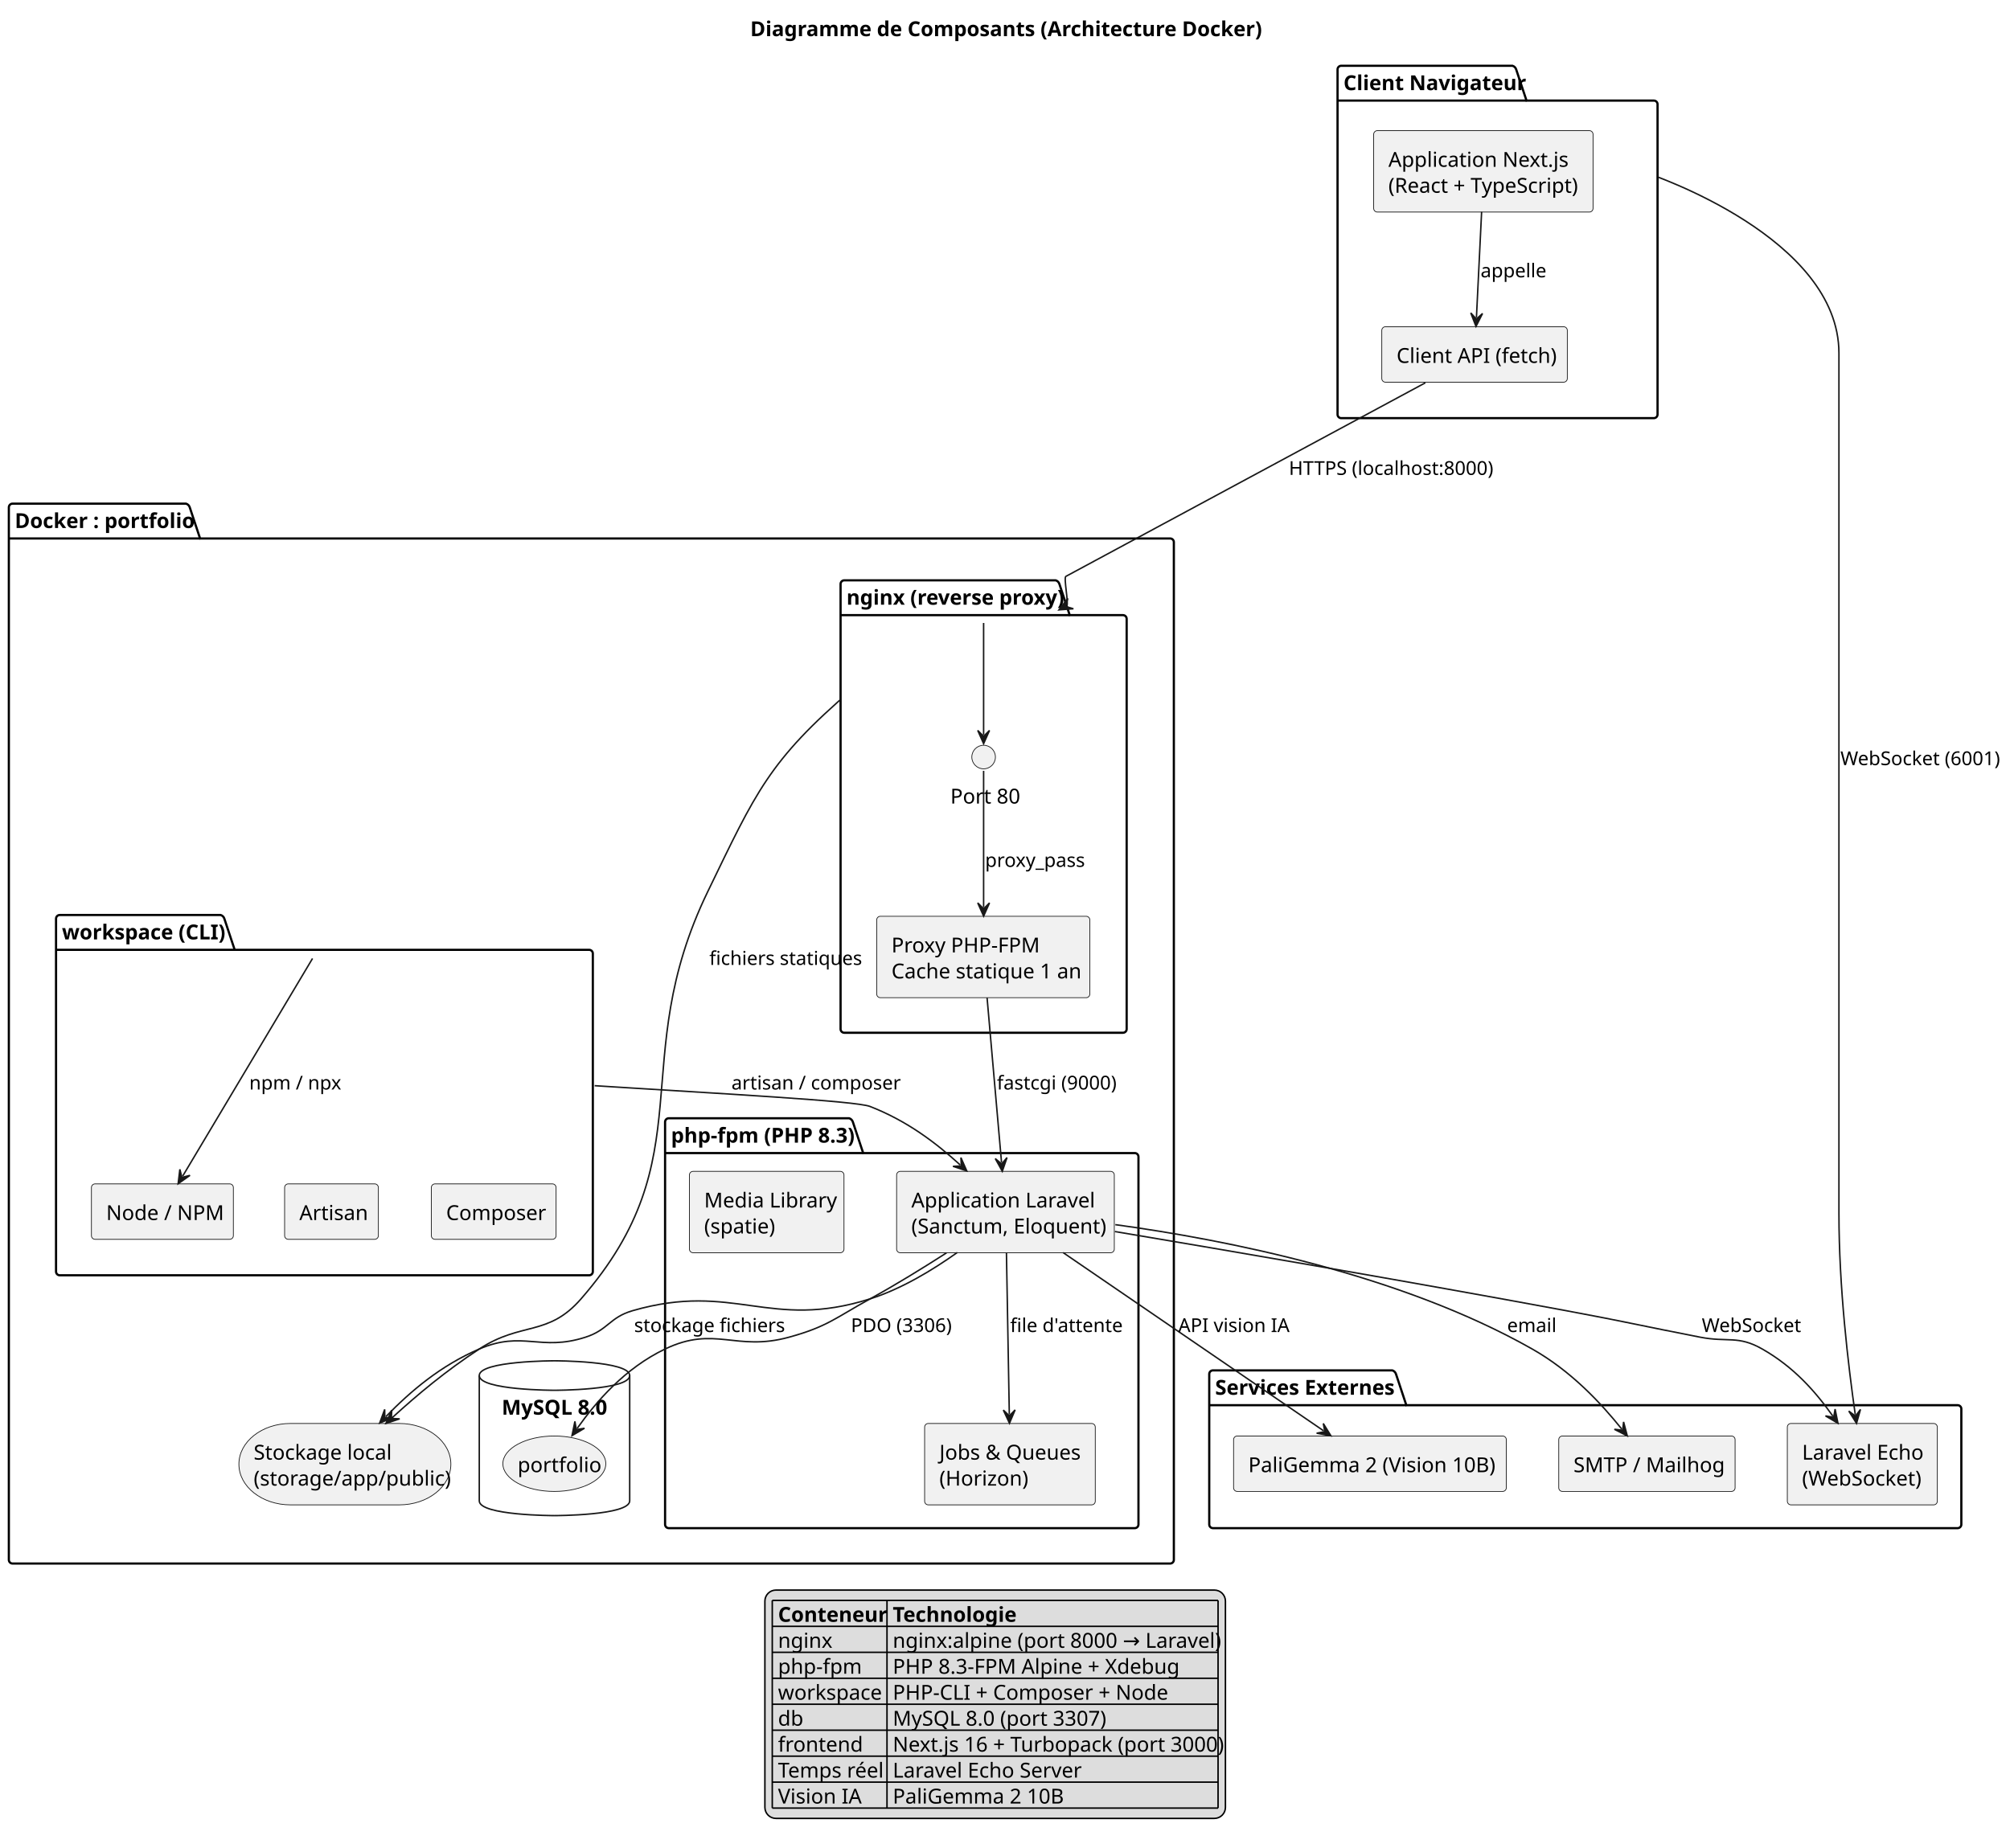
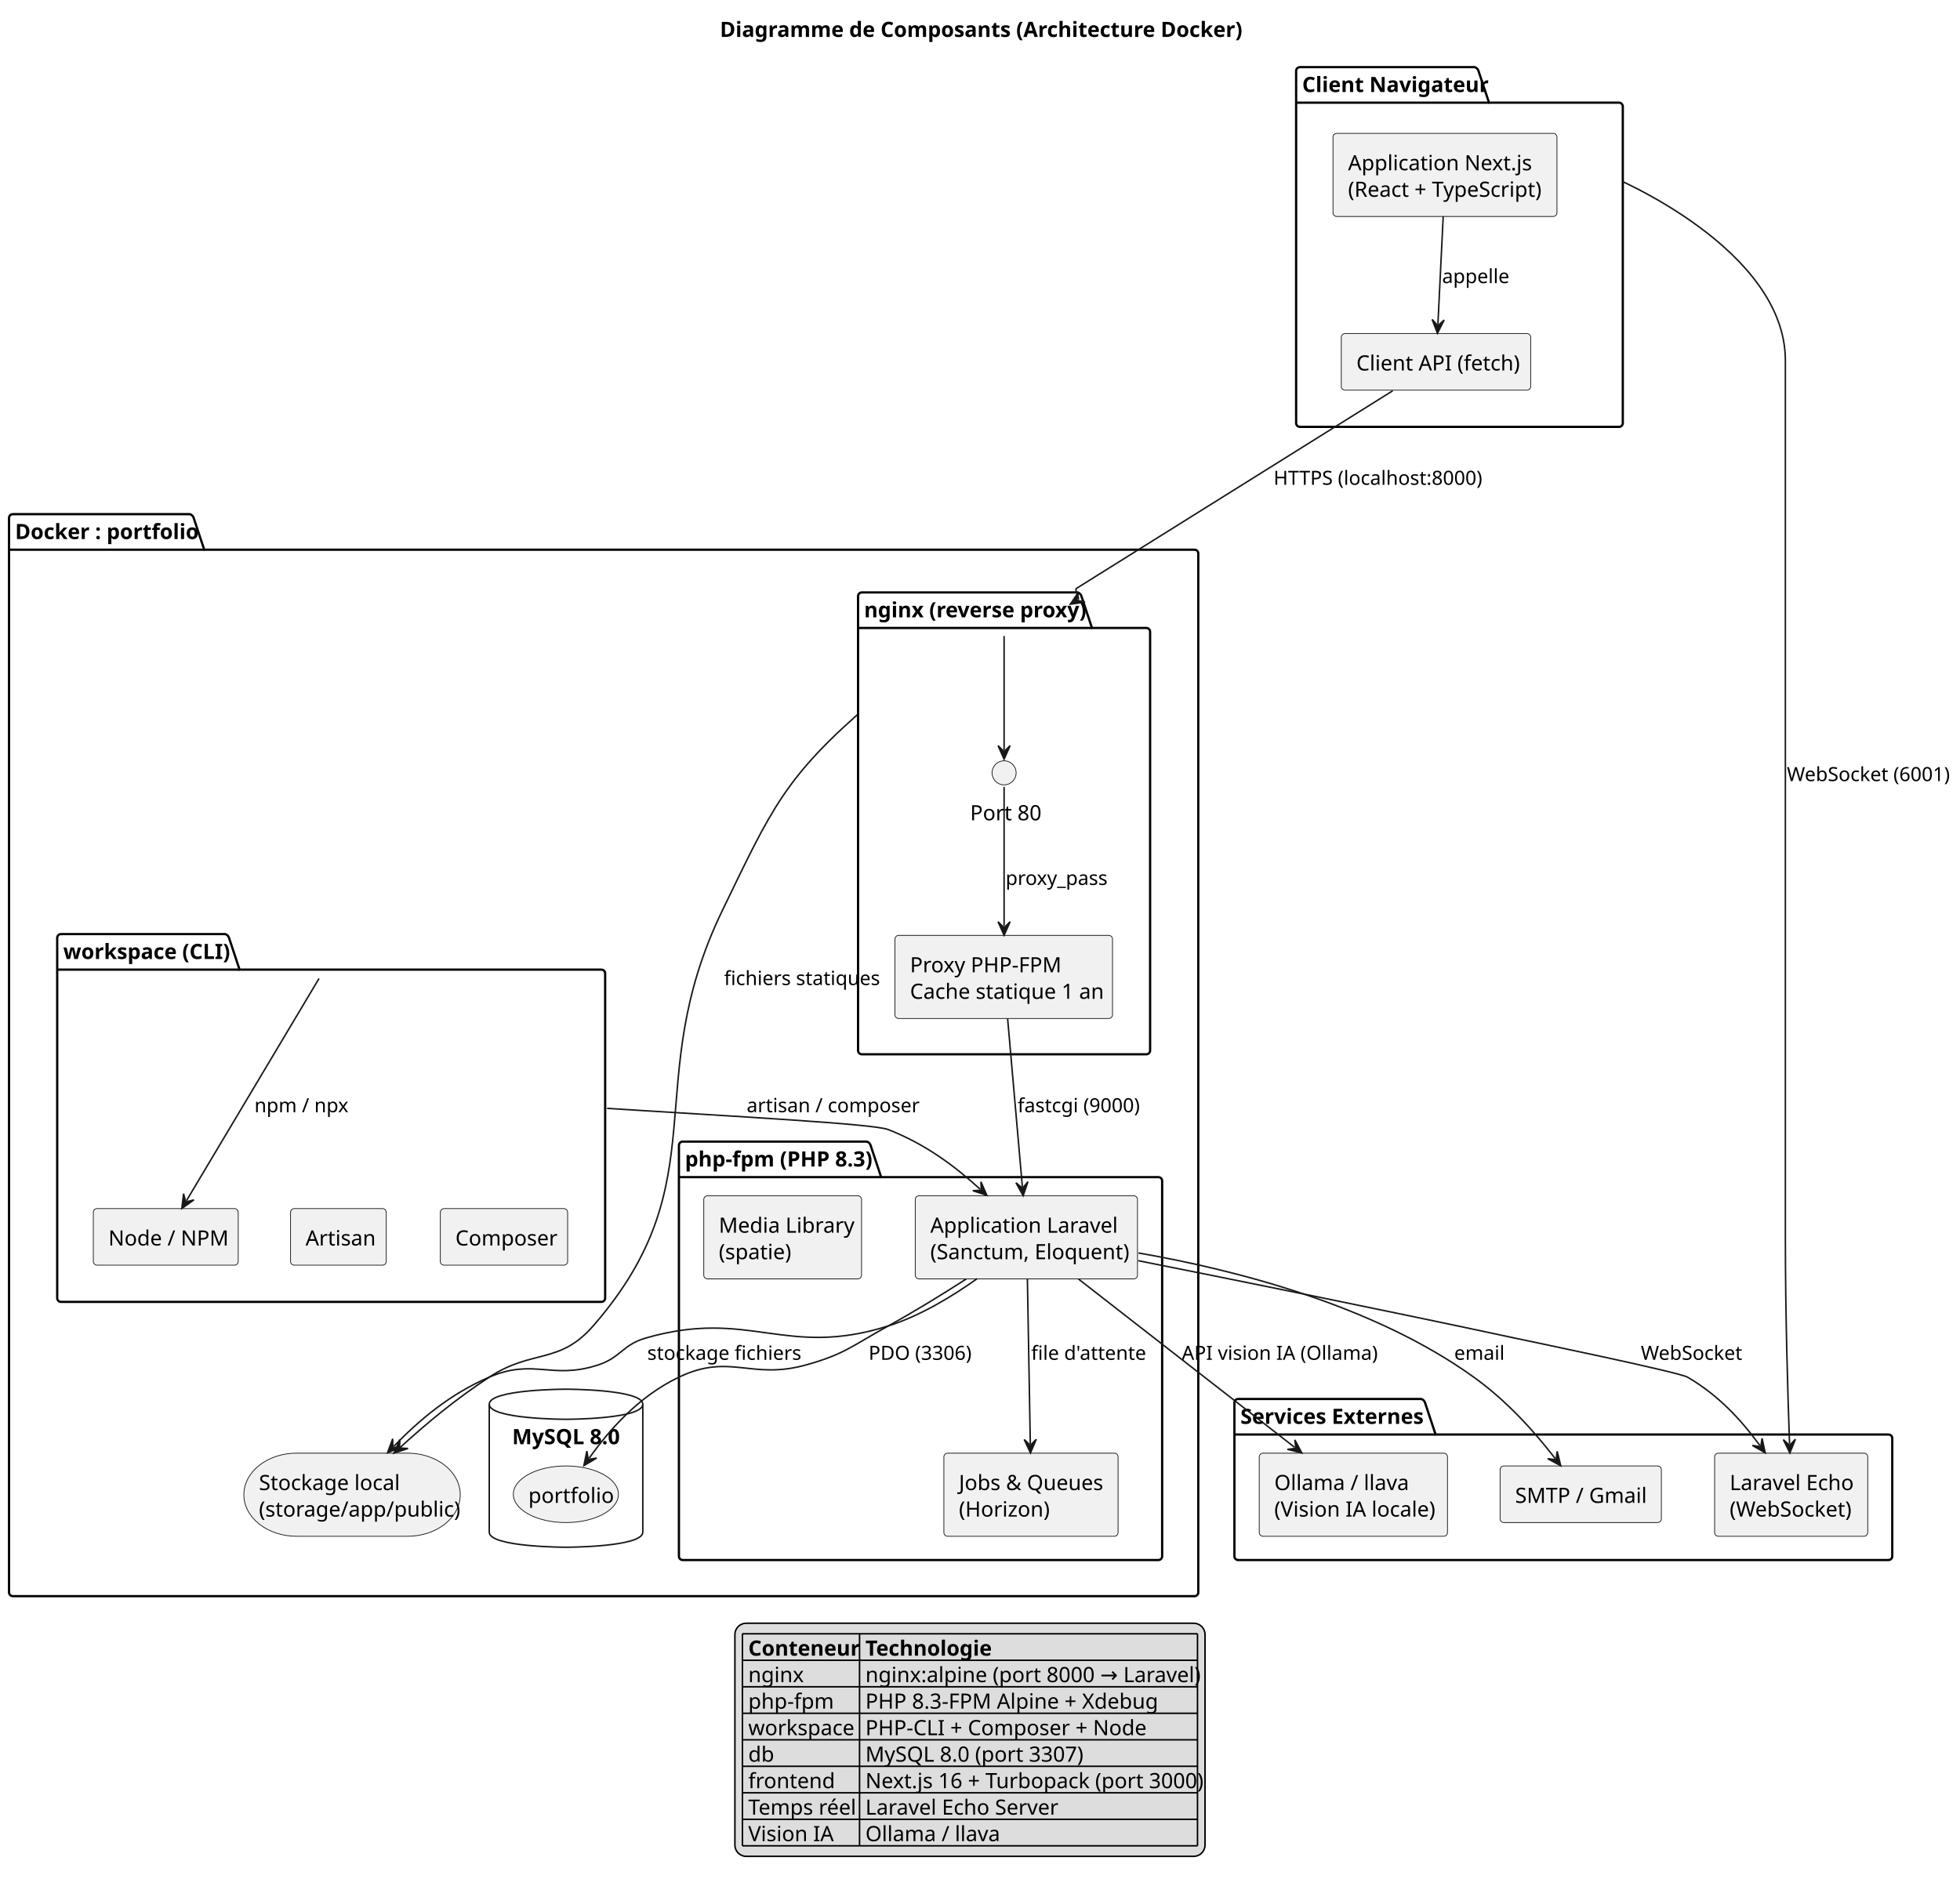
- <svg xmlns="http://www.w3.org/2000/svg" contentStyleType="text/css" data-diagram-type="DESCRIPTION" height="1253px" preserveAspectRatio="none" style="width:1363px;height:1253px;background:#FFFFFF;" version="1.1" viewBox="0 0 1363 1253" width="1363px" zoomAndPan="magnify">
+ <svg xmlns="http://www.w3.org/2000/svg" contentStyleType="text/css" data-diagram-type="DESCRIPTION" height="1253px" preserveAspectRatio="none" style="width:1302px;height:1253px;background:#FFFFFF;" version="1.1" viewBox="0 0 1302 1253" width="1302px" zoomAndPan="magnify">
  <defs />
  <g>
-     <text fill="#000000" font-family="sans-serif" font-size="14" font-weight="bold" lengthAdjust="spacing" textLength="332.199" x="508.732" y="24.533">Diagramme de Composants (Architecture Docker)</text>
+     <text fill="#000000" font-family="sans-serif" font-size="14" font-weight="bold" lengthAdjust="spacing" textLength="332.199" x="478.232" y="24.533">Diagramme de Composants (Architecture Docker)</text>
    <g class="cluster" data-entity="Browser" data-source-line="5" data-uid="ent0002" id="cluster_Browser">
-       <path d="M909.5,44.609 L1025.638,44.609 A3.75,3.75 0 0 1 1028.138,47.109 L1035.138,68.219 L1121.5,68.219 A2.5,2.5 0 0 1 1124,70.719 L1124,281.109 A2.5,2.5 0 0 1 1121.5,283.609 L909.5,283.609 A2.5,2.5 0 0 1 907,281.109 L907,47.109 A2.5,2.5 0 0 1 909.5,44.609" fill="none" style="stroke:#000000;stroke-width:1.5;" />
-       <line style="stroke:#000000;stroke-width:1.5;" x1="907" x2="1035.138" y1="68.219" y2="68.219" />
-       <text fill="#000000" font-family="sans-serif" font-size="14" font-weight="bold" lengthAdjust="spacing" textLength="115.138" x="911" y="61.143">Client Navigateur</text>
+       <path d="M863.5,44.609 L979.638,44.609 A3.75,3.75 0 0 1 982.138,47.109 L989.138,68.219 L1075.5,68.219 A2.5,2.5 0 0 1 1078,70.719 L1078,281.109 A2.5,2.5 0 0 1 1075.5,283.609 L863.5,283.609 A2.5,2.5 0 0 1 861,281.109 L861,47.109 A2.5,2.5 0 0 1 863.5,44.609" fill="none" style="stroke:#000000;stroke-width:1.5;" />
+       <line style="stroke:#000000;stroke-width:1.5;" x1="861" x2="989.138" y1="68.219" y2="68.219" />
+       <text fill="#000000" font-family="sans-serif" font-size="14" font-weight="bold" lengthAdjust="spacing" textLength="115.138" x="865" y="61.143">Client Navigateur</text>
    </g>
    <g class="cluster" data-entity="Docker" data-source-line="10" data-uid="ent0005" id="cluster_Docker">
      <path d="M8.5,341.609 L126.169,341.609 A3.75,3.75 0 0 1 128.669,344.109 L135.669,365.219 L793.5,365.219 A2.5,2.5 0 0 1 796,367.719 L796,1057.969 A2.5,2.5 0 0 1 793.5,1060.469 L8.5,1060.469 A2.5,2.5 0 0 1 6,1057.969 L6,344.109 A2.5,2.5 0 0 1 8.5,341.609" fill="none" style="stroke:#000000;stroke-width:1.5;" />
      <line style="stroke:#000000;stroke-width:1.5;" x1="6" x2="135.669" y1="365.219" y2="365.219" />
      <text fill="#000000" font-family="sans-serif" font-size="14" font-weight="bold" lengthAdjust="spacing" textLength="116.669" x="10" y="358.143">Docker : portfolio</text>
    </g>
    <g class="cluster" data-entity="Nginx" data-source-line="11" data-uid="ent0006" id="cluster_Nginx">
      <path d="M572.5,393.609 L715.886,393.609 A3.75,3.75 0 0 1 718.386,396.109 L725.386,417.219 L761.5,417.219 A2.5,2.5 0 0 1 764,419.719 L764,697.969 A2.5,2.5 0 0 1 761.5,700.469 L572.5,700.469 A2.5,2.5 0 0 1 570,697.969 L570,396.109 A2.5,2.5 0 0 1 572.5,393.609" fill="none" style="stroke:#000000;stroke-width:1.5;" />
      <line style="stroke:#000000;stroke-width:1.5;" x1="570" x2="725.386" y1="417.219" y2="417.219" />
      <text fill="#000000" font-family="sans-serif" font-size="14" font-weight="bold" lengthAdjust="spacing" textLength="142.386" x="574" y="410.143">nginx (reverse proxy)</text>
    </g>
    <g class="cluster" data-entity="PHP" data-source-line="16" data-uid="ent0009" id="cluster_PHP">
      <path d="M453.5,758.469 L575.831,758.469 A3.75,3.75 0 0 1 578.331,760.969 L585.331,782.079 L769.5,782.079 A2.5,2.5 0 0 1 772,784.579 L772,1033.969 A2.5,2.5 0 0 1 769.5,1036.469 L453.5,1036.469 A2.5,2.5 0 0 1 451,1033.969 L451,760.969 A2.5,2.5 0 0 1 453.5,758.469" fill="none" style="stroke:#000000;stroke-width:1.5;" />
      <line style="stroke:#000000;stroke-width:1.5;" x1="451" x2="585.331" y1="782.079" y2="782.079" />
      <text fill="#000000" font-family="sans-serif" font-size="14" font-weight="bold" lengthAdjust="spacing" textLength="121.331" x="455" y="775.003">php-fpm (PHP 8.3)</text>
    </g>
    <g class="cluster" data-entity="Workspace" data-source-line="22" data-uid="ent0013" id="cluster_Workspace">
      <path d="M40.5,620.609 L149.638,620.609 A3.75,3.75 0 0 1 152.138,623.109 L159.138,644.219 L399.5,644.219 A2.5,2.5 0 0 1 402,646.719 L402,862.469 A2.5,2.5 0 0 1 399.5,864.969 L40.5,864.969 A2.5,2.5 0 0 1 38,862.469 L38,623.109 A2.5,2.5 0 0 1 40.5,620.609" fill="none" style="stroke:#000000;stroke-width:1.5;" />
      <line style="stroke:#000000;stroke-width:1.5;" x1="38" x2="159.138" y1="644.219" y2="644.219" />
      <text fill="#000000" font-family="sans-serif" font-size="14" font-weight="bold" lengthAdjust="spacing" textLength="108.138" x="42" y="637.143">workspace (CLI)</text>
    </g>
    <g class="cluster" data-entity="DB" data-source-line="28" data-uid="ent0017" id="cluster_DB">
      <path d="M325,932.969 C325,922.969 376,922.969 376,922.969 C376,922.969 427,922.969 427,932.969 L427,1017.969 C427,1027.969 376,1027.969 376,1027.969 C376,1027.969 325,1027.969 325,1017.969 L325,932.969" fill="none" style="stroke:#181818;stroke-width:1;" />
      <path d="M325,932.969 C325,942.969 376,942.969 376,942.969 C376,942.969 427,942.969 427,932.969" fill="none" style="stroke:#181818;stroke-width:1;" />
      <text fill="#000000" font-family="sans-serif" font-size="14" font-weight="bold" lengthAdjust="spacing" textLength="71.579" x="340.21" y="959.503">MySQL 8.0</text>
    </g>
    <g class="cluster" data-entity="Ext" data-source-line="35" data-uid="ent0020" id="cluster_Ext">
-       <path d="M822.5,929.469 L944.141,929.469 A3.75,3.75 0 0 1 946.641,931.969 L953.641,953.079 L1327.5,953.079 A2.5,2.5 0 0 1 1330,955.579 L1330,1033.969 A2.5,2.5 0 0 1 1327.5,1036.469 L822.5,1036.469 A2.5,2.5 0 0 1 820,1033.969 L820,931.969 A2.5,2.5 0 0 1 822.5,929.469" fill="none" style="stroke:#000000;stroke-width:1.5;" />
+       <path d="M822.5,929.469 L944.141,929.469 A3.75,3.75 0 0 1 946.641,931.969 L953.641,953.079 L1254.5,953.079 A2.5,2.5 0 0 1 1257,955.579 L1257,1033.969 A2.5,2.5 0 0 1 1254.5,1036.469 L822.5,1036.469 A2.5,2.5 0 0 1 820,1033.969 L820,931.969 A2.5,2.5 0 0 1 822.5,929.469" fill="none" style="stroke:#000000;stroke-width:1.5;" />
      <line style="stroke:#000000;stroke-width:1.5;" x1="820" x2="953.641" y1="953.079" y2="953.079" />
      <text fill="#000000" font-family="sans-serif" font-size="14" font-weight="bold" lengthAdjust="spacing" textLength="120.641" x="824" y="946.003">Services Externes</text>
    </g>
    <g class="entity" data-entity="NextApp" data-source-line="6" data-uid="ent0003" id="entity_NextApp">
-       <rect fill="#F1F1F1" height="55.219" rx="2.5" ry="2.5" style="stroke:#181818;stroke-width:0.5;" width="148.762" x="931.5" y="88.609" />
-       <text fill="#000000" font-family="sans-serif" font-size="14" lengthAdjust="spacing" textLength="115.165" x="941.5" y="113.143">Application Next.js</text>
-       <text fill="#000000" font-family="sans-serif" font-size="14" lengthAdjust="spacing" textLength="128.762" x="941.5" y="130.752">(React + TypeScript)</text>
+       <rect fill="#F1F1F1" height="55.219" rx="2.5" ry="2.5" style="stroke:#181818;stroke-width:0.5;" width="148.762" x="885.5" y="88.609" />
+       <text fill="#000000" font-family="sans-serif" font-size="14" lengthAdjust="spacing" textLength="115.165" x="895.5" y="113.143">Application Next.js</text>
+       <text fill="#000000" font-family="sans-serif" font-size="14" lengthAdjust="spacing" textLength="128.762" x="895.5" y="130.752">(React + TypeScript)</text>
    </g>
    <g class="entity" data-entity="ClientAPI" data-source-line="7" data-uid="ent0004" id="entity_ClientAPI">
-       <rect fill="#F1F1F1" height="37.609" rx="2.5" ry="2.5" style="stroke:#181818;stroke-width:0.5;" width="125.814" x="937" y="221.609" />
-       <text fill="#000000" font-family="sans-serif" font-size="14" lengthAdjust="spacing" textLength="105.814" x="947" y="246.143">Client API (fetch)</text>
+       <rect fill="#F1F1F1" height="37.609" rx="2.5" ry="2.5" style="stroke:#181818;stroke-width:0.5;" width="125.814" x="891" y="221.609" />
+       <text fill="#000000" font-family="sans-serif" font-size="14" lengthAdjust="spacing" textLength="105.814" x="901" y="246.143">Client API (fetch)</text>
    </g>
    <g class="entity" data-entity="Storage" data-source-line="32" data-uid="ent0019" id="entity_Storage">
      <rect fill="#F1F1F1" height="55.219" rx="35" ry="35" style="stroke:#181818;stroke-width:0.5;" width="143.737" x="162" y="965.469" />
      <text fill="#000000" font-family="sans-serif" font-size="14" lengthAdjust="spacing" textLength="91.055" x="172" y="990.003">Stockage local</text>
      <text fill="#000000" font-family="sans-serif" font-size="14" lengthAdjust="spacing" textLength="123.737" x="172" y="1007.612">(storage/app/public)</text>
    </g>
    <g class="entity" data-entity="Port80" data-source-line="12" data-uid="ent0007" id="entity_Port80">
      <ellipse cx="667" cy="513.469" fill="#F1F1F1" rx="8" ry="8" style="stroke:#181818;stroke-width:0.5;" />
      <text fill="#000000" font-family="sans-serif" font-size="14" lengthAdjust="spacing" textLength="45.138" x="644.431" y="545.003">Port 80</text>
    </g>
    <g class="entity" data-entity="Proxy" data-source-line="13" data-uid="ent0008" id="entity_Proxy">
      <rect fill="#F1F1F1" height="55.219" rx="2.5" ry="2.5" style="stroke:#181818;stroke-width:0.5;" width="144.53" x="594.5" y="621.469" />
      <text fill="#000000" font-family="sans-serif" font-size="14" lengthAdjust="spacing" textLength="102.676" x="604.5" y="646.003">Proxy PHP-FPM</text>
      <text fill="#000000" font-family="sans-serif" font-size="14" lengthAdjust="spacing" textLength="124.53" x="604.5" y="663.612">Cache statique 1 an</text>
    </g>
    <g class="entity" data-entity="Laravel" data-source-line="17" data-uid="ent0010" id="entity_Laravel">
      <rect fill="#F1F1F1" height="55.219" rx="2.5" ry="2.5" style="stroke:#181818;stroke-width:0.5;" width="147.62" x="608" y="794.469" />
      <text fill="#000000" font-family="sans-serif" font-size="14" lengthAdjust="spacing" textLength="118.296" x="618" y="819.003">Application Laravel</text>
      <text fill="#000000" font-family="sans-serif" font-size="14" lengthAdjust="spacing" textLength="127.62" x="618" y="836.612">(Sanctum, Eloquent)</text>
    </g>
    <g class="entity" data-entity="Jobs" data-source-line="18" data-uid="ent0011" id="entity_Jobs">
      <rect fill="#F1F1F1" height="55.219" rx="2.5" ry="2.5" style="stroke:#181818;stroke-width:0.5;" width="115.724" x="627" y="965.469" />
      <text fill="#000000" font-family="sans-serif" font-size="14" lengthAdjust="spacing" textLength="95.724" x="637" y="990.003">Jobs &amp; Queues</text>
      <text fill="#000000" font-family="sans-serif" font-size="14" lengthAdjust="spacing" textLength="57.565" x="637" y="1007.612">(Horizon)</text>
    </g>
    <g class="entity" data-entity="MediaLib" data-source-line="19" data-uid="ent0012" id="entity_MediaLib">
      <rect fill="#F1F1F1" height="55.219" rx="2.5" ry="2.5" style="stroke:#181818;stroke-width:0.5;" width="104.814" x="467.5" y="794.469" />
      <text fill="#000000" font-family="sans-serif" font-size="14" lengthAdjust="spacing" textLength="84.814" x="477.5" y="819.003">Media Library</text>
      <text fill="#000000" font-family="sans-serif" font-size="14" lengthAdjust="spacing" textLength="46.683" x="477.5" y="836.612">(spatie)</text>
    </g>
    <g class="entity" data-entity="Composer" data-source-line="23" data-uid="ent0014" id="entity_Composer">
      <rect fill="#F1F1F1" height="37.609" rx="2.5" ry="2.5" style="stroke:#181818;stroke-width:0.5;" width="84.579" x="292.5" y="802.969" />
      <text fill="#000000" font-family="sans-serif" font-size="14" lengthAdjust="spacing" textLength="64.579" x="302.5" y="827.503">Composer</text>
    </g>
    <g class="entity" data-entity="Artisan" data-source-line="24" data-uid="ent0015" id="entity_Artisan">
      <rect fill="#F1F1F1" height="37.609" rx="2.5" ry="2.5" style="stroke:#181818;stroke-width:0.5;" width="63.572" x="193" y="802.969" />
      <text fill="#000000" font-family="sans-serif" font-size="14" lengthAdjust="spacing" textLength="43.572" x="203" y="827.503">Artisan</text>
    </g>
    <g class="entity" data-entity="Node" data-source-line="25" data-uid="ent0016" id="entity_Node">
      <rect fill="#F1F1F1" height="37.609" rx="2.5" ry="2.5" style="stroke:#181818;stroke-width:0.5;" width="96.248" x="62" y="802.969" />
      <text fill="#000000" font-family="sans-serif" font-size="14" lengthAdjust="spacing" textLength="76.248" x="72" y="827.503">Node / NPM</text>
    </g>
    <g class="entity" data-entity="MySQL" data-source-line="29" data-uid="ent0018" id="entity_MySQL">
      <rect fill="#F1F1F1" height="37.609" rx="35" ry="35" style="stroke:#181818;stroke-width:0.5;" width="69.807" x="341" y="973.969" />
      <text fill="#000000" font-family="sans-serif" font-size="14" lengthAdjust="spacing" textLength="49.807" x="351" y="998.503">portfolio</text>
    </g>
    <g class="entity" data-entity="Mail" data-source-line="36" data-uid="ent0021" id="entity_Mail">
-       <rect fill="#F1F1F1" height="37.609" rx="2.5" ry="2.5" style="stroke:#181818;stroke-width:0.5;" width="119.586" x="1057" y="973.969" />
-       <text fill="#000000" font-family="sans-serif" font-size="14" lengthAdjust="spacing" textLength="99.586" x="1067" y="998.503">SMTP / Mailhog</text>
-     </g>
-     <g class="entity" data-entity="PaliGemma" data-source-line="37" data-uid="ent0022" id="entity_PaliGemma">
-       <rect fill="#F1F1F1" height="37.609" rx="2.5" ry="2.5" style="stroke:#181818;stroke-width:0.5;" width="184.951" x="836.5" y="973.969" />
-       <text fill="#000000" font-family="sans-serif" font-size="14" lengthAdjust="spacing" textLength="164.951" x="846.5" y="998.503">PaliGemma 2 (Vision 10B)</text>
+       <rect fill="#F1F1F1" height="37.609" rx="2.5" ry="2.5" style="stroke:#181818;stroke-width:0.5;" width="107.117" x="996.5" y="973.969" />
+       <text fill="#000000" font-family="sans-serif" font-size="14" lengthAdjust="spacing" textLength="87.117" x="1006.5" y="998.503">SMTP / Gmail</text>
+     </g>
+     <g class="entity" data-entity="Ollama" data-source-line="37" data-uid="ent0022" id="entity_Ollama">
+       <rect fill="#F1F1F1" height="55.219" rx="2.5" ry="2.5" style="stroke:#181818;stroke-width:0.5;" width="125.041" x="836.5" y="965.469" />
+       <text fill="#000000" font-family="sans-serif" font-size="14" lengthAdjust="spacing" textLength="84.807" x="846.5" y="990.003">Ollama / llava</text>
+       <text fill="#000000" font-family="sans-serif" font-size="14" lengthAdjust="spacing" textLength="105.041" x="846.5" y="1007.612">(Vision IA locale)</text>
    </g>
    <g class="entity" data-entity="Echo" data-source-line="38" data-uid="ent0023" id="entity_Echo">
-       <rect fill="#F1F1F1" height="55.219" rx="2.5" ry="2.5" style="stroke:#181818;stroke-width:0.5;" width="101.717" x="1212" y="965.469" />
-       <text fill="#000000" font-family="sans-serif" font-size="14" lengthAdjust="spacing" textLength="81.717" x="1222" y="990.003">Laravel Echo</text>
-       <text fill="#000000" font-family="sans-serif" font-size="14" lengthAdjust="spacing" textLength="80.91" x="1222" y="1007.612">(WebSocket)</text>
+       <rect fill="#F1F1F1" height="55.219" rx="2.5" ry="2.5" style="stroke:#181818;stroke-width:0.5;" width="101.717" x="1139" y="965.469" />
+       <text fill="#000000" font-family="sans-serif" font-size="14" lengthAdjust="spacing" textLength="81.717" x="1149" y="990.003">Laravel Echo</text>
+       <text fill="#000000" font-family="sans-serif" font-size="14" lengthAdjust="spacing" textLength="80.91" x="1149" y="1007.612">(WebSocket)</text>
    </g>
    <g class="link" data-entity-1="NextApp" data-entity-2="ClientAPI" data-source-line="42" data-uid="lnk24" id="link_NextApp_ClientAPI">
-       <path d="M1004.7,143.689 C1003.55,167.189 1002.194,194.857 1001.184,215.417" fill="none" id="NextApp-to-ClientAPI" style="stroke:#181818;stroke-width:1;" />
-       <polygon fill="#181818" points="1000.89,221.409,1005.327,212.617,1001.135,216.415,997.336,212.224,1000.89,221.409" style="stroke:#181818;stroke-width:1;" />
-       <text fill="#000000" font-family="sans-serif" font-size="13" lengthAdjust="spacing" textLength="41.926" x="1004" y="188.105">appelle</text>
+       <path d="M958.7,143.689 C957.55,167.189 956.194,194.857 955.184,215.417" fill="none" id="NextApp-to-ClientAPI" style="stroke:#181818;stroke-width:1;" />
+       <polygon fill="#181818" points="954.89,221.409,959.327,212.617,955.135,216.415,951.336,212.224,954.89,221.409" style="stroke:#181818;stroke-width:1;" />
+       <text fill="#000000" font-family="sans-serif" font-size="13" lengthAdjust="spacing" textLength="41.926" x="958" y="188.105">appelle</text>
    </g>
    <g class="link" data-entity-1="ClientAPI" data-entity-2="Nginx" data-source-line="43" data-uid="lnk25" id="link_ClientAPI_Nginx">
-       <path d="M966.55,259.629 C924.985,282.014 851.77,321.449 788.13,355.728 C772.22,364.298 756.908,372.545 742.84,380.123 C735.805,383.913 729.081,387.534 722.748,390.945 C721.165,391.798 724.889,409.979 723.356,410.805" fill="none" id="ClientAPI-to-Nginx" style="stroke:#181818;stroke-width:1;" />
-       <polygon fill="#181818" points="718.073,413.65,727.894,412.903,722.476,411.279,724.1,405.86,718.073,413.65" style="stroke:#181818;stroke-width:1;" />
-       <text fill="#000000" font-family="sans-serif" font-size="13" lengthAdjust="spacing" textLength="138.722" x="874" y="322.104">HTTPS (localhost:8000)</text>
+       <path d="M925.17,259.629 C889.35,282.014 826.25,321.449 771.4,355.728 C757.688,364.298 744.491,372.545 732.365,380.123 C726.302,383.913 720.506,387.534 715.048,390.945 C713.683,391.798 717.428,397.419 716.107,398.245" fill="none" id="ClientAPI-to-Nginx" style="stroke:#181818;stroke-width:1;" />
+       <polygon fill="#181818" points="711.019,401.425,720.77,400.047,715.259,398.775,716.531,393.263,711.019,401.425" style="stroke:#181818;stroke-width:1;" />
+       <text fill="#000000" font-family="sans-serif" font-size="13" lengthAdjust="spacing" textLength="138.722" x="846" y="322.104">HTTPS (localhost:8000)</text>
    </g>
    <g class="link" data-entity-1="Nginx" data-entity-2="Port80" data-source-line="44" data-uid="lnk26" id="link_Nginx_Port80">
      <path d="M667,422.539 C667,424.749 667,476.739 667,498.399" fill="none" id="Nginx-to-Port80" style="stroke:#181818;stroke-width:1;" />
      <polygon fill="#181818" points="667,504.399,671,495.399,667,499.399,663,495.399,667,504.399" style="stroke:#181818;stroke-width:1;" />
    </g>
    <g class="link" data-entity-1="Port80" data-entity-2="Proxy" data-source-line="45" data-uid="lnk27" id="link_Port80_Proxy">
      <path d="M667,522.819 C667,542.169 667,584.759 667,615.389" fill="none" id="Port80-to-Proxy" style="stroke:#181818;stroke-width:1;" />
      <polygon fill="#181818" points="667,621.389,671,612.389,667,616.389,663,612.389,667,621.389" style="stroke:#181818;stroke-width:1;" />
      <text fill="#000000" font-family="sans-serif" font-size="13" lengthAdjust="spacing" textLength="66.479" x="668" y="587.965">proxy_pass</text>
    </g>
    <g class="link" data-entity-1="Proxy" data-entity-2="Laravel" data-source-line="46" data-uid="lnk28" id="link_Proxy_Laravel">
      <path d="M669.34,676.689 C672.16,708.809 676.336,756.422 679.146,788.462" fill="none" id="Proxy-to-Laravel" style="stroke:#181818;stroke-width:1;" />
      <polygon fill="#181818" points="679.67,794.439,682.868,785.124,679.233,789.458,674.899,785.823,679.67,794.439" style="stroke:#181818;stroke-width:1;" />
      <text fill="#000000" font-family="sans-serif" font-size="13" lengthAdjust="spacing" textLength="78.762" x="676" y="738.965">fastcgi (9000)</text>
    </g>
    <g class="link" data-entity-1="Nginx" data-entity-2="Storage" data-source-line="47" data-uid="lnk29" id="link_Nginx_Storage">
      <path d="M569.704,474.697 C569.5,474.877 569.298,475.057 569.095,475.236 C568.691,475.595 568.289,475.953 567.89,476.309 C564.697,479.159 561.675,481.918 558.807,484.605 C553.071,489.979 547.949,495.062 543.299,500.001 C534,509.879 526.591,519.177 519.936,529.057 C506.627,548.817 496.34,570.904 480,604.609 C423.88,720.359 478.51,783.989 394,880.969 C371.54,906.739 353.6,896.229 325,914.969 C302.32,929.829 283.465,945.598 266.115,961.408" fill="none" id="Nginx-to-Storage" style="stroke:#181818;stroke-width:1;" />
      <polygon fill="#181818" points="261.68,965.449,271.026,962.344,265.376,962.082,265.638,956.431,261.68,965.449" style="stroke:#181818;stroke-width:1;" />
      <text fill="#000000" font-family="sans-serif" font-size="13" lengthAdjust="spacing" textLength="96.821" x="481" y="654.465">fichiers statiques</text>
    </g>
    <g class="link" data-entity-1="Laravel" data-entity-2="MySQL" data-source-line="49" data-uid="lnk30" id="link_Laravel_MySQL">
      <path d="M641.87,849.739 C625.98,859.959 607.38,871.429 590,880.969 C566.3,893.979 561.07,899.799 535,906.969 C498.84,916.909 484.82,898.769 451,914.969 C423.74,928.029 404.422,950.513 391.362,968.843" fill="none" id="Laravel-to-MySQL" style="stroke:#181818;stroke-width:1;" />
      <polygon fill="#181818" points="387.88,973.729,396.36,968.721,390.781,969.657,389.845,964.078,387.88,973.729" style="stroke:#181818;stroke-width:1;" />
      <text fill="#000000" font-family="sans-serif" font-size="13" lengthAdjust="spacing" textLength="69.361" x="577" y="903.465">PDO (3306)</text>
    </g>
    <g class="link" data-entity-1="Laravel" data-entity-2="Storage" data-source-line="50" data-uid="lnk31" id="link_Laravel_Storage">
      <path d="M649.14,849.509 C632.45,861.409 611.24,874.259 590,880.969 C521.69,902.559 497.83,869.099 429,888.969 C413.32,893.499 412.53,901.969 397,906.969 C366.35,916.839 354.57,902.239 325,914.969 C298.77,926.259 278.549,943.444 261.639,960.864" fill="none" id="Laravel-to-Storage" style="stroke:#181818;stroke-width:1;" />
      <polygon fill="#181818" points="257.46,965.169,266.599,961.498,260.943,961.582,260.859,955.926,257.46,965.169" style="stroke:#181818;stroke-width:1;" />
      <text fill="#000000" font-family="sans-serif" font-size="13" lengthAdjust="spacing" textLength="96.821" x="430" y="903.465">stockage fichiers</text>
    </g>
    <g class="link" data-entity-1="Laravel" data-entity-2="Jobs" data-source-line="51" data-uid="lnk32" id="link_Laravel_Jobs">
      <path d="M682.48,849.749 C683.04,881.389 683.864,927.73 684.424,959.32" fill="none" id="Laravel-to-Jobs" style="stroke:#181818;stroke-width:1;" />
      <polygon fill="#181818" points="684.53,965.319,688.37,956.25,684.441,960.32,680.371,956.392,684.53,965.319" style="stroke:#181818;stroke-width:1;" />
      <text fill="#000000" font-family="sans-serif" font-size="13" lengthAdjust="spacing" textLength="69.697" x="685" y="903.465">file d'attente</text>
    </g>
    <g class="link" data-entity-1="Laravel" data-entity-2="Mail" data-source-line="52" data-uid="lnk33" id="link_Laravel_Mail">
-       <path d="M756.31,830.629 C831.63,840.949 949.49,864.239 1039,914.969 C1065.49,929.979 1085.573,951.631 1099.733,969.261" fill="none" id="Laravel-to-Mail" style="stroke:#181818;stroke-width:1;" />
-       <polygon fill="#181818" points="1103.49,973.939,1100.973,964.418,1100.359,970.041,1094.736,969.427,1103.49,973.939" style="stroke:#181818;stroke-width:1;" />
-       <text fill="#000000" font-family="sans-serif" font-size="13" lengthAdjust="spacing" textLength="31.065" x="1022" y="903.465">email</text>
-     </g>
-     <g class="link" data-entity-1="Laravel" data-entity-2="PaliGemma" data-source-line="53" data-uid="lnk34" id="link_Laravel_PaliGemma">
-       <path d="M720.87,849.559 C771.54,884.229 853.888,940.581 897.558,970.461" fill="none" id="Laravel-to-PaliGemma" style="stroke:#181818;stroke-width:1;" />
-       <polygon fill="#181818" points="902.51,973.849,897.341,965.466,898.384,971.026,892.823,972.068,902.51,973.849" style="stroke:#181818;stroke-width:1;" />
-       <text fill="#000000" font-family="sans-serif" font-size="13" lengthAdjust="spacing" textLength="73.696" x="799" y="903.465">API vision IA</text>
+       <path d="M756.25,832.459 C820.18,843.599 912.4,867.049 979,914.969 C1002.17,931.639 1019.96,952.083 1033.09,969.063" fill="none" id="Laravel-to-Mail" style="stroke:#181818;stroke-width:1;" />
+       <polygon fill="#181818" points="1036.76,973.809,1034.419,964.243,1033.701,969.854,1028.09,969.136,1036.76,973.809" style="stroke:#181818;stroke-width:1;" />
+       <text fill="#000000" font-family="sans-serif" font-size="13" lengthAdjust="spacing" textLength="31.065" x="966" y="903.465">email</text>
+     </g>
+     <g class="link" data-entity-1="Laravel" data-entity-2="Ollama" data-source-line="53" data-uid="lnk34" id="link_Laravel_Ollama">
+       <path d="M716.38,849.749 C757.02,881.389 819.476,930.043 860.046,961.633" fill="none" id="Laravel-to-Ollama" style="stroke:#181818;stroke-width:1;" />
+       <polygon fill="#181818" points="864.78,965.319,860.136,956.634,860.835,962.247,855.221,962.946,864.78,965.319" style="stroke:#181818;stroke-width:1;" />
+       <text fill="#000000" font-family="sans-serif" font-size="13" lengthAdjust="spacing" textLength="127.144" x="785" y="903.465">API vision IA (Ollama)</text>
    </g>
    <g class="link" data-entity-1="Laravel" data-entity-2="Echo" data-source-line="54" data-uid="lnk35" id="link_Laravel_Echo">
-       <path d="M756.01,835.299 C832.65,848.189 955.84,869.249 1062,888.969 C1102.53,896.499 1112.53,899.109 1153,906.969 C1171.65,910.589 1178.49,905.559 1195,914.969 C1216.23,927.059 1230.737,943.377 1242.867,960.467" fill="none" id="Laravel-to-Echo" style="stroke:#181818;stroke-width:1;" />
-       <polygon fill="#181818" points="1246.34,965.359,1244.393,955.705,1243.446,961.282,1237.869,960.335,1246.34,965.359" style="stroke:#181818;stroke-width:1;" />
-       <text fill="#000000" font-family="sans-serif" font-size="13" lengthAdjust="spacing" textLength="66.473" x="1154" y="903.465">WebSocket</text>
+       <path d="M756.09,837.589 C821.82,850.679 920.41,870.579 1006,888.969 C1012.4,890.349 1115.35,911.649 1121,914.969 C1142.05,927.339 1156.667,943.457 1169.056,960.388" fill="none" id="Laravel-to-Echo" style="stroke:#181818;stroke-width:1;" />
+       <polygon fill="#181818" points="1172.6,965.229,1170.513,955.604,1169.647,961.194,1164.057,960.329,1172.6,965.229" style="stroke:#181818;stroke-width:1;" />
+       <text fill="#000000" font-family="sans-serif" font-size="13" lengthAdjust="spacing" textLength="66.473" x="1090" y="903.465">WebSocket</text>
    </g>
    <g class="link" data-entity-1="Workspace" data-entity-2="Laravel" data-source-line="56" data-uid="lnk36" id="link_Workspace_Laravel">
      <path d="M403.255,736.374 C403.952,736.418 404.649,736.462 405.346,736.506 C406.741,736.594 408.135,736.683 409.529,736.77 C412.317,736.946 415.103,737.121 417.885,737.295 C423.449,737.642 428.995,737.986 434.504,738.327 C445.522,739.008 456.392,739.674 466.957,740.326 C488.085,741.63 507.99,742.875 525.409,744.061 C560.247,746.434 585.143,748.572 590,750.469 C614.74,760.129 633.993,774.531 651.133,790.131" fill="none" id="Workspace-to-Laravel" style="stroke:#181818;stroke-width:1;" />
      <polygon fill="#181818" points="655.57,794.169,651.606,785.153,651.872,790.804,646.222,791.07,655.57,794.169" style="stroke:#181818;stroke-width:1;" />
      <text fill="#000000" font-family="sans-serif" font-size="13" lengthAdjust="spacing" textLength="106.933" x="496" y="738.965">artisan / composer</text>
    </g>
    <g class="link" data-entity-1="Workspace" data-entity-2="Node" data-source-line="57" data-uid="lnk37" id="link_Workspace_Node">
      <path d="M211.93,650.089 C209.47,654.209 149.584,754.606 123.864,797.726" fill="none" id="Workspace-to-Node" style="stroke:#181818;stroke-width:1;" />
      <polygon fill="#181818" points="120.79,802.879,128.836,797.199,123.351,798.585,121.965,793.101,120.79,802.879" style="stroke:#181818;stroke-width:1;" />
      <text fill="#000000" font-family="sans-serif" font-size="13" lengthAdjust="spacing" textLength="57.084" x="169" y="738.965">npm / npx</text>
    </g>
    <g class="link" data-entity-1="Browser" data-entity-2="Echo" data-source-line="59" data-uid="lnk38" id="link_Browser_Echo">
-       <path d="M1124.365,120.135 C1124.89,120.335 1125.437,120.546 1126.004,120.766 C1127.139,121.207 1128.355,121.688 1129.645,122.207 C1132.226,123.247 1135.105,124.444 1138.219,125.797 C1150.678,131.21 1166.918,139.121 1183.034,149.443 C1215.265,170.087 1247,200.374 1247,239.609 C1247,239.609 1247,239.609 1247,822.969 C1247,873.509 1253.333,926.24 1258.073,959.47" fill="none" id="Browser-to-Echo" style="stroke:#181818;stroke-width:1;" />
-       <polygon fill="#181818" points="1258.92,965.409,1261.609,955.935,1258.214,960.46,1253.689,957.064,1258.92,965.409" style="stroke:#181818;stroke-width:1;" />
-       <text fill="#000000" font-family="sans-serif" font-size="13" lengthAdjust="spacing" textLength="107.663" x="1248" y="518.965">WebSocket (6001)</text>
-     </g>
-     <rect fill="#DDDDDD" height="154.875" rx="7.5" ry="7.5" style="stroke:#000000;stroke-width:1;" width="312.299" x="518.682" y="1078.469" />
-     <text fill="#000000" font-family="sans-serif" font-size="14" font-weight="bold" lengthAdjust="spacing" textLength="70" x="527.572" y="1100.003">Conteneur</text>
-     <text fill="#000000" font-family="sans-serif" font-size="14" font-weight="bold" lengthAdjust="spacing" textLength="82.448" x="605.371" y="1100.003">Technologie</text>
-     <text fill="#000000" font-family="sans-serif" font-size="14" lengthAdjust="spacing" textLength="33.469" x="527.572" y="1117.612">nginx</text>
-     <text fill="#000000" font-family="sans-serif" font-size="14" lengthAdjust="spacing" textLength="212.871" x="605.371" y="1117.612">nginx:alpine (port 8000 → Laravel)</text>
-     <text fill="#000000" font-family="sans-serif" font-size="14" lengthAdjust="spacing" textLength="51.358" x="527.572" y="1135.221">php-fpm</text>
-     <text fill="#000000" font-family="sans-serif" font-size="14" lengthAdjust="spacing" textLength="193.382" x="605.371" y="1135.221">PHP 8.3-FPM Alpine + Xdebug</text>
-     <text fill="#000000" font-family="sans-serif" font-size="14" lengthAdjust="spacing" textLength="66.917" x="527.572" y="1152.831">workspace</text>
-     <text fill="#000000" font-family="sans-serif" font-size="14" lengthAdjust="spacing" textLength="185.192" x="605.371" y="1152.831">PHP-CLI + Composer + Node</text>
-     <text fill="#000000" font-family="sans-serif" font-size="14" lengthAdjust="spacing" textLength="15.572" x="527.572" y="1170.44">db</text>
-     <text fill="#000000" font-family="sans-serif" font-size="14" lengthAdjust="spacing" textLength="142.399" x="605.371" y="1170.44">MySQL 8.0 (port 3307)</text>
-     <text fill="#000000" font-family="sans-serif" font-size="14" lengthAdjust="spacing" textLength="51.372" x="527.572" y="1188.05">frontend</text>
-     <text fill="#000000" font-family="sans-serif" font-size="14" lengthAdjust="spacing" textLength="216.72" x="605.371" y="1188.05">Next.js 16 + Turbopack (port 3000)</text>
-     <text fill="#000000" font-family="sans-serif" font-size="14" lengthAdjust="spacing" textLength="70.02" x="527.572" y="1205.659">Temps réel</text>
-     <text fill="#000000" font-family="sans-serif" font-size="14" lengthAdjust="spacing" textLength="126.841" x="605.371" y="1205.659">Laravel Echo Server</text>
-     <text fill="#000000" font-family="sans-serif" font-size="14" lengthAdjust="spacing" textLength="55.248" x="527.572" y="1223.268">Vision IA</text>
-     <text fill="#000000" font-family="sans-serif" font-size="14" lengthAdjust="spacing" textLength="113.606" x="605.371" y="1223.268">PaliGemma 2 10B</text>
-     <line style="stroke:#000000;stroke-width:1;" x1="523.682" x2="825.981" y1="1085.469" y2="1085.469" />
-     <line style="stroke:#000000;stroke-width:1;" x1="523.682" x2="825.981" y1="1103.079" y2="1103.079" />
-     <line style="stroke:#000000;stroke-width:1;" x1="523.682" x2="825.981" y1="1120.688" y2="1120.688" />
-     <line style="stroke:#000000;stroke-width:1;" x1="523.682" x2="825.981" y1="1138.297" y2="1138.297" />
-     <line style="stroke:#000000;stroke-width:1;" x1="523.682" x2="825.981" y1="1155.907" y2="1155.907" />
-     <line style="stroke:#000000;stroke-width:1;" x1="523.682" x2="825.981" y1="1173.516" y2="1173.516" />
-     <line style="stroke:#000000;stroke-width:1;" x1="523.682" x2="825.981" y1="1191.126" y2="1191.126" />
-     <line style="stroke:#000000;stroke-width:1;" x1="523.682" x2="825.981" y1="1208.735" y2="1208.735" />
-     <line style="stroke:#000000;stroke-width:1;" x1="523.682" x2="825.981" y1="1226.344" y2="1226.344" />
-     <line style="stroke:#000000;stroke-width:1;" x1="523.682" x2="523.682" y1="1085.469" y2="1226.344" />
-     <line style="stroke:#000000;stroke-width:1;" x1="601.482" x2="601.482" y1="1085.469" y2="1226.344" />
-     <line style="stroke:#000000;stroke-width:1;" x1="825.981" x2="825.981" y1="1085.469" y2="1226.344" />
+       <path d="M1078.121,120.75 C1078.363,120.865 1078.609,120.981 1078.861,121.101 C1079.865,121.579 1080.942,122.098 1082.085,122.659 C1084.37,123.78 1086.919,125.066 1089.678,126.512 C1100.71,132.295 1115.09,140.639 1129.36,151.243 C1157.9,172.452 1186,202.704 1186,239.609 C1186,239.609 1186,239.609 1186,822.969 C1186,873.299 1187.588,926.043 1188.767,959.343" fill="none" id="Browser-to-Echo" style="stroke:#181818;stroke-width:1;" />
+       <polygon fill="#181818" points="1188.98,965.339,1192.659,956.203,1188.803,960.342,1184.664,956.487,1188.98,965.339" style="stroke:#181818;stroke-width:1;" />
+       <text fill="#000000" font-family="sans-serif" font-size="13" lengthAdjust="spacing" textLength="107.663" x="1187" y="518.965">WebSocket (6001)</text>
+     </g>
+     <rect fill="#DDDDDD" height="154.875" rx="7.5" ry="7.5" style="stroke:#000000;stroke-width:1;" width="312.299" x="488.182" y="1078.469" />
+     <text fill="#000000" font-family="sans-serif" font-size="14" font-weight="bold" lengthAdjust="spacing" textLength="70" x="497.072" y="1100.003">Conteneur</text>
+     <text fill="#000000" font-family="sans-serif" font-size="14" font-weight="bold" lengthAdjust="spacing" textLength="82.448" x="574.871" y="1100.003">Technologie</text>
+     <text fill="#000000" font-family="sans-serif" font-size="14" lengthAdjust="spacing" textLength="33.469" x="497.072" y="1117.612">nginx</text>
+     <text fill="#000000" font-family="sans-serif" font-size="14" lengthAdjust="spacing" textLength="212.871" x="574.871" y="1117.612">nginx:alpine (port 8000 → Laravel)</text>
+     <text fill="#000000" font-family="sans-serif" font-size="14" lengthAdjust="spacing" textLength="51.358" x="497.072" y="1135.221">php-fpm</text>
+     <text fill="#000000" font-family="sans-serif" font-size="14" lengthAdjust="spacing" textLength="193.382" x="574.871" y="1135.221">PHP 8.3-FPM Alpine + Xdebug</text>
+     <text fill="#000000" font-family="sans-serif" font-size="14" lengthAdjust="spacing" textLength="66.917" x="497.072" y="1152.831">workspace</text>
+     <text fill="#000000" font-family="sans-serif" font-size="14" lengthAdjust="spacing" textLength="185.192" x="574.871" y="1152.831">PHP-CLI + Composer + Node</text>
+     <text fill="#000000" font-family="sans-serif" font-size="14" lengthAdjust="spacing" textLength="15.572" x="497.072" y="1170.44">db</text>
+     <text fill="#000000" font-family="sans-serif" font-size="14" lengthAdjust="spacing" textLength="142.399" x="574.871" y="1170.44">MySQL 8.0 (port 3307)</text>
+     <text fill="#000000" font-family="sans-serif" font-size="14" lengthAdjust="spacing" textLength="51.372" x="497.072" y="1188.05">frontend</text>
+     <text fill="#000000" font-family="sans-serif" font-size="14" lengthAdjust="spacing" textLength="216.72" x="574.871" y="1188.05">Next.js 16 + Turbopack (port 3000)</text>
+     <text fill="#000000" font-family="sans-serif" font-size="14" lengthAdjust="spacing" textLength="70.02" x="497.072" y="1205.659">Temps réel</text>
+     <text fill="#000000" font-family="sans-serif" font-size="14" lengthAdjust="spacing" textLength="126.841" x="574.871" y="1205.659">Laravel Echo Server</text>
+     <text fill="#000000" font-family="sans-serif" font-size="14" lengthAdjust="spacing" textLength="55.248" x="497.072" y="1223.268">Vision IA</text>
+     <text fill="#000000" font-family="sans-serif" font-size="14" lengthAdjust="spacing" textLength="84.807" x="574.871" y="1223.268">Ollama / llava</text>
+     <line style="stroke:#000000;stroke-width:1;" x1="493.182" x2="795.481" y1="1085.469" y2="1085.469" />
+     <line style="stroke:#000000;stroke-width:1;" x1="493.182" x2="795.481" y1="1103.079" y2="1103.079" />
+     <line style="stroke:#000000;stroke-width:1;" x1="493.182" x2="795.481" y1="1120.688" y2="1120.688" />
+     <line style="stroke:#000000;stroke-width:1;" x1="493.182" x2="795.481" y1="1138.297" y2="1138.297" />
+     <line style="stroke:#000000;stroke-width:1;" x1="493.182" x2="795.481" y1="1155.907" y2="1155.907" />
+     <line style="stroke:#000000;stroke-width:1;" x1="493.182" x2="795.481" y1="1173.516" y2="1173.516" />
+     <line style="stroke:#000000;stroke-width:1;" x1="493.182" x2="795.481" y1="1191.126" y2="1191.126" />
+     <line style="stroke:#000000;stroke-width:1;" x1="493.182" x2="795.481" y1="1208.735" y2="1208.735" />
+     <line style="stroke:#000000;stroke-width:1;" x1="493.182" x2="795.481" y1="1226.344" y2="1226.344" />
+     <line style="stroke:#000000;stroke-width:1;" x1="493.182" x2="493.182" y1="1085.469" y2="1226.344" />
+     <line style="stroke:#000000;stroke-width:1;" x1="570.982" x2="570.982" y1="1085.469" y2="1226.344" />
+     <line style="stroke:#000000;stroke-width:1;" x1="795.481" x2="795.481" y1="1085.469" y2="1226.344" />
  </g>
</svg>
